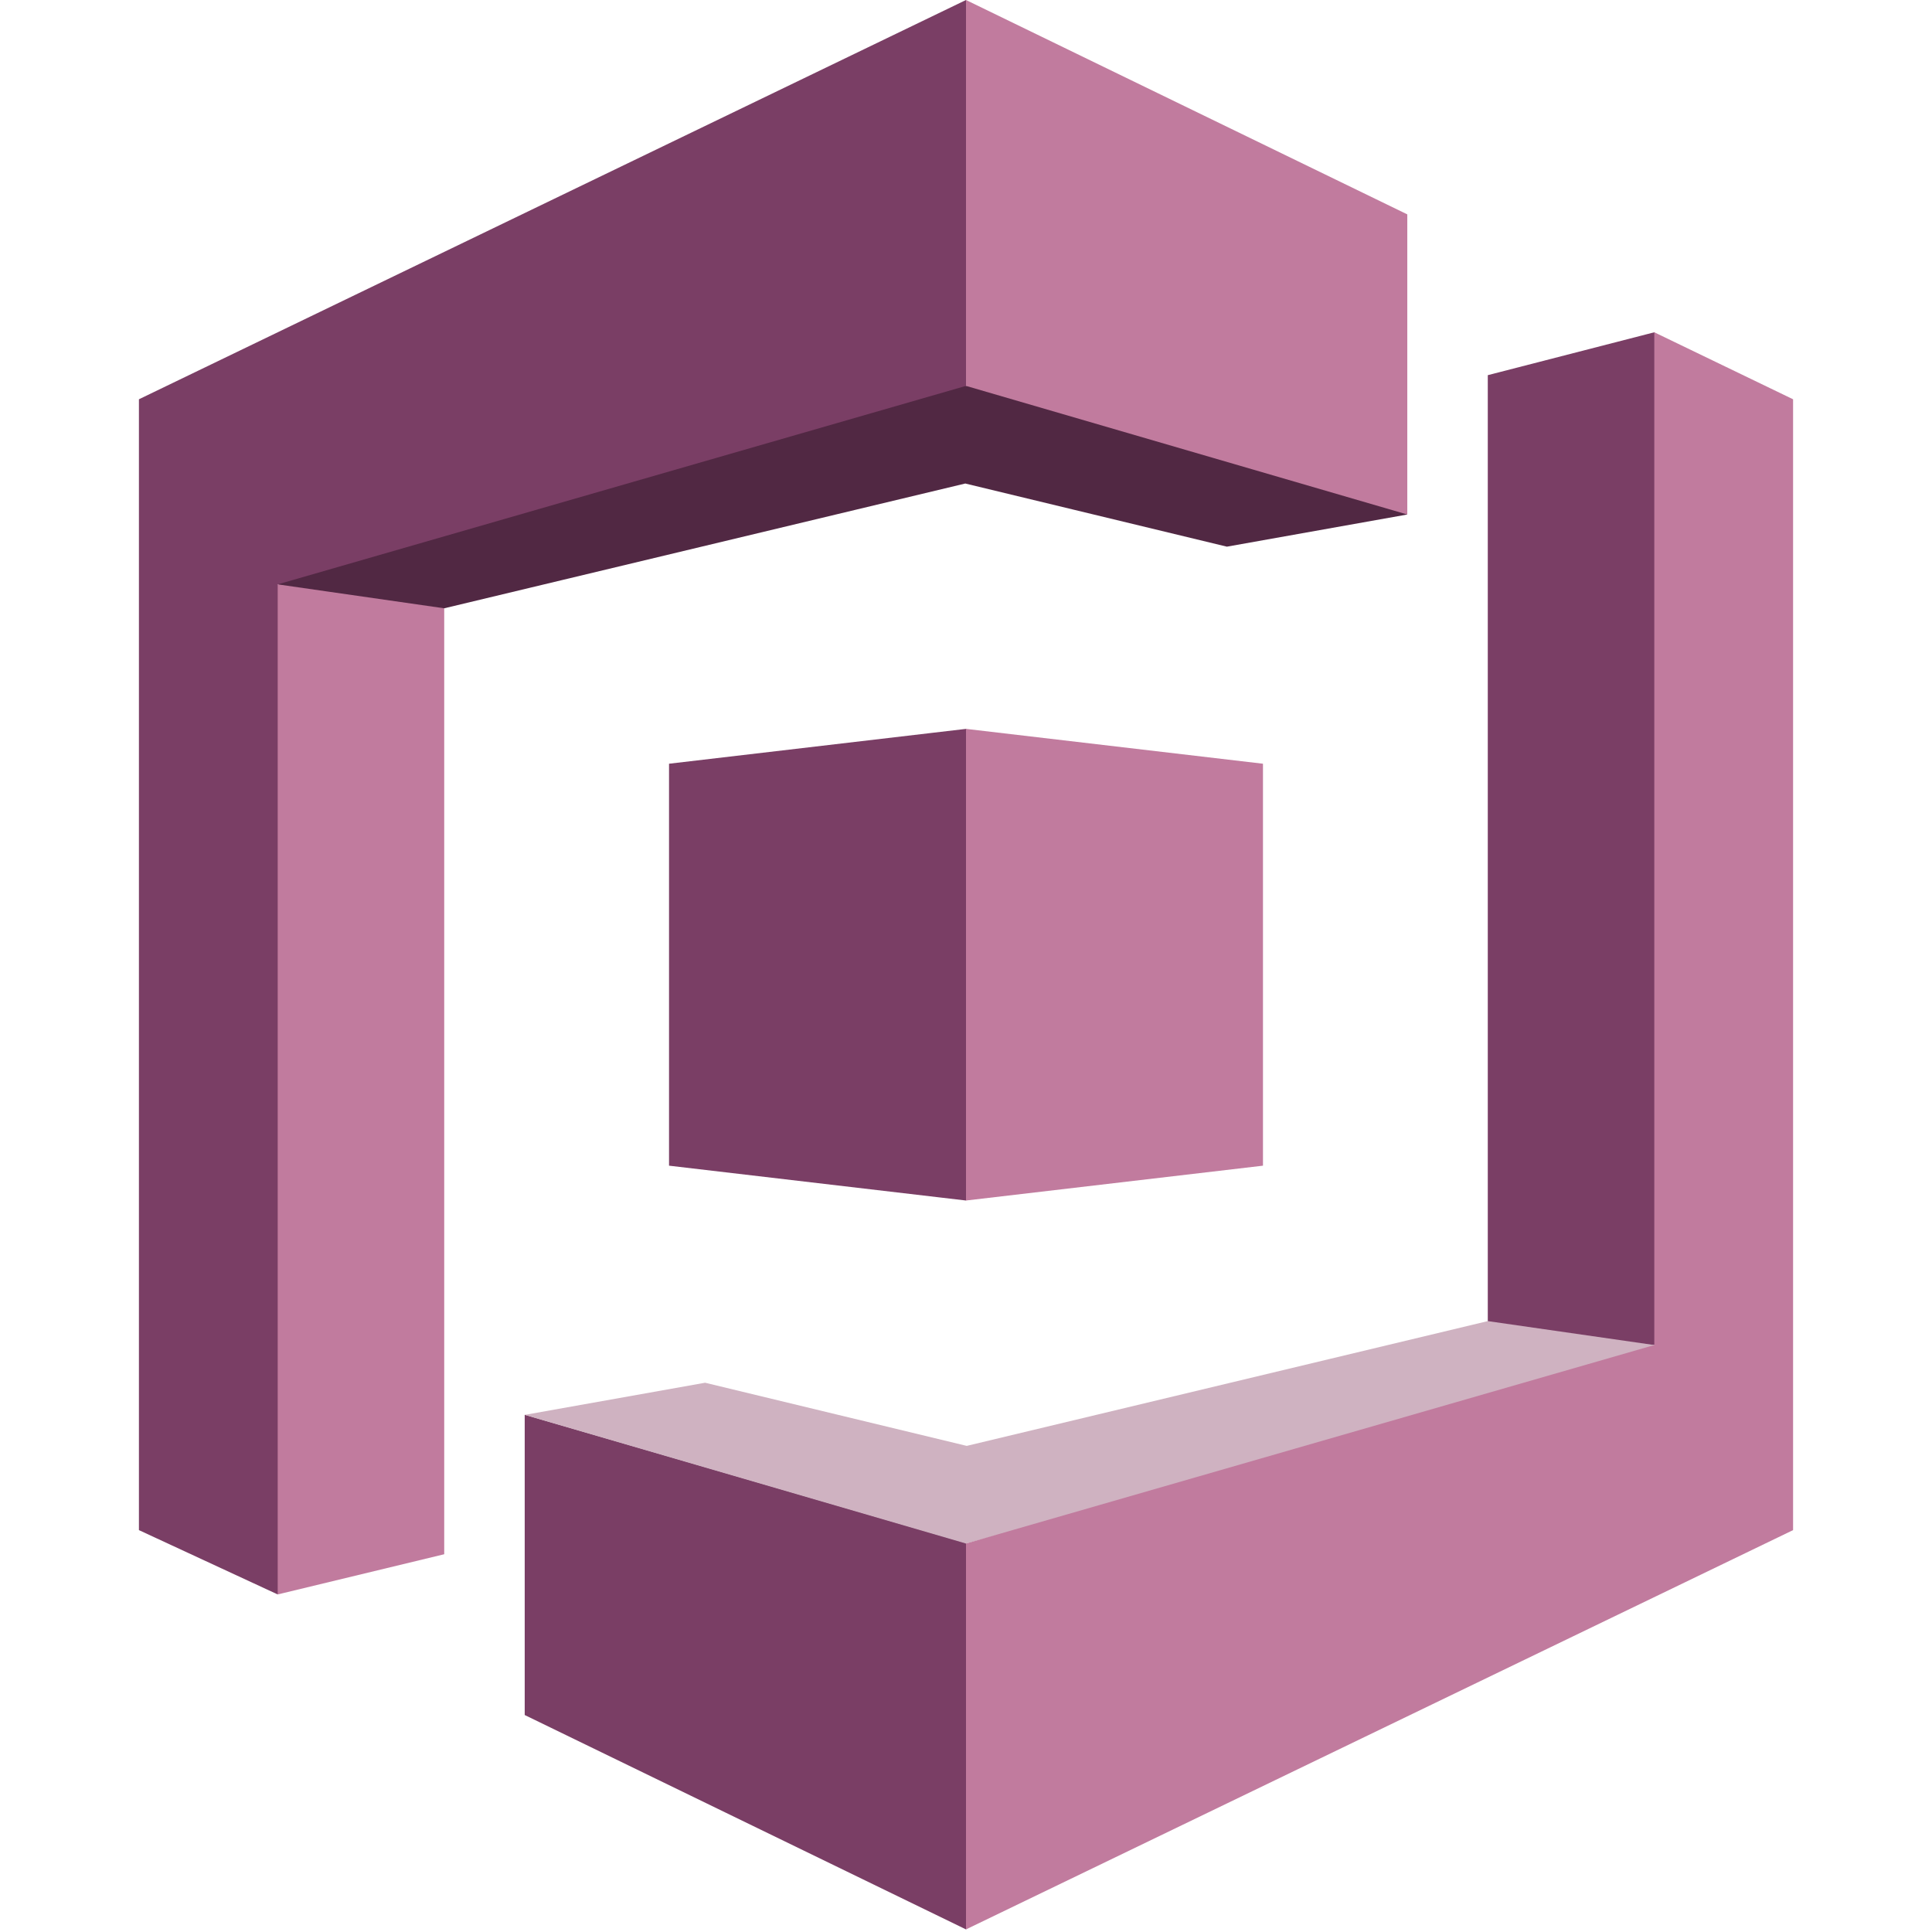
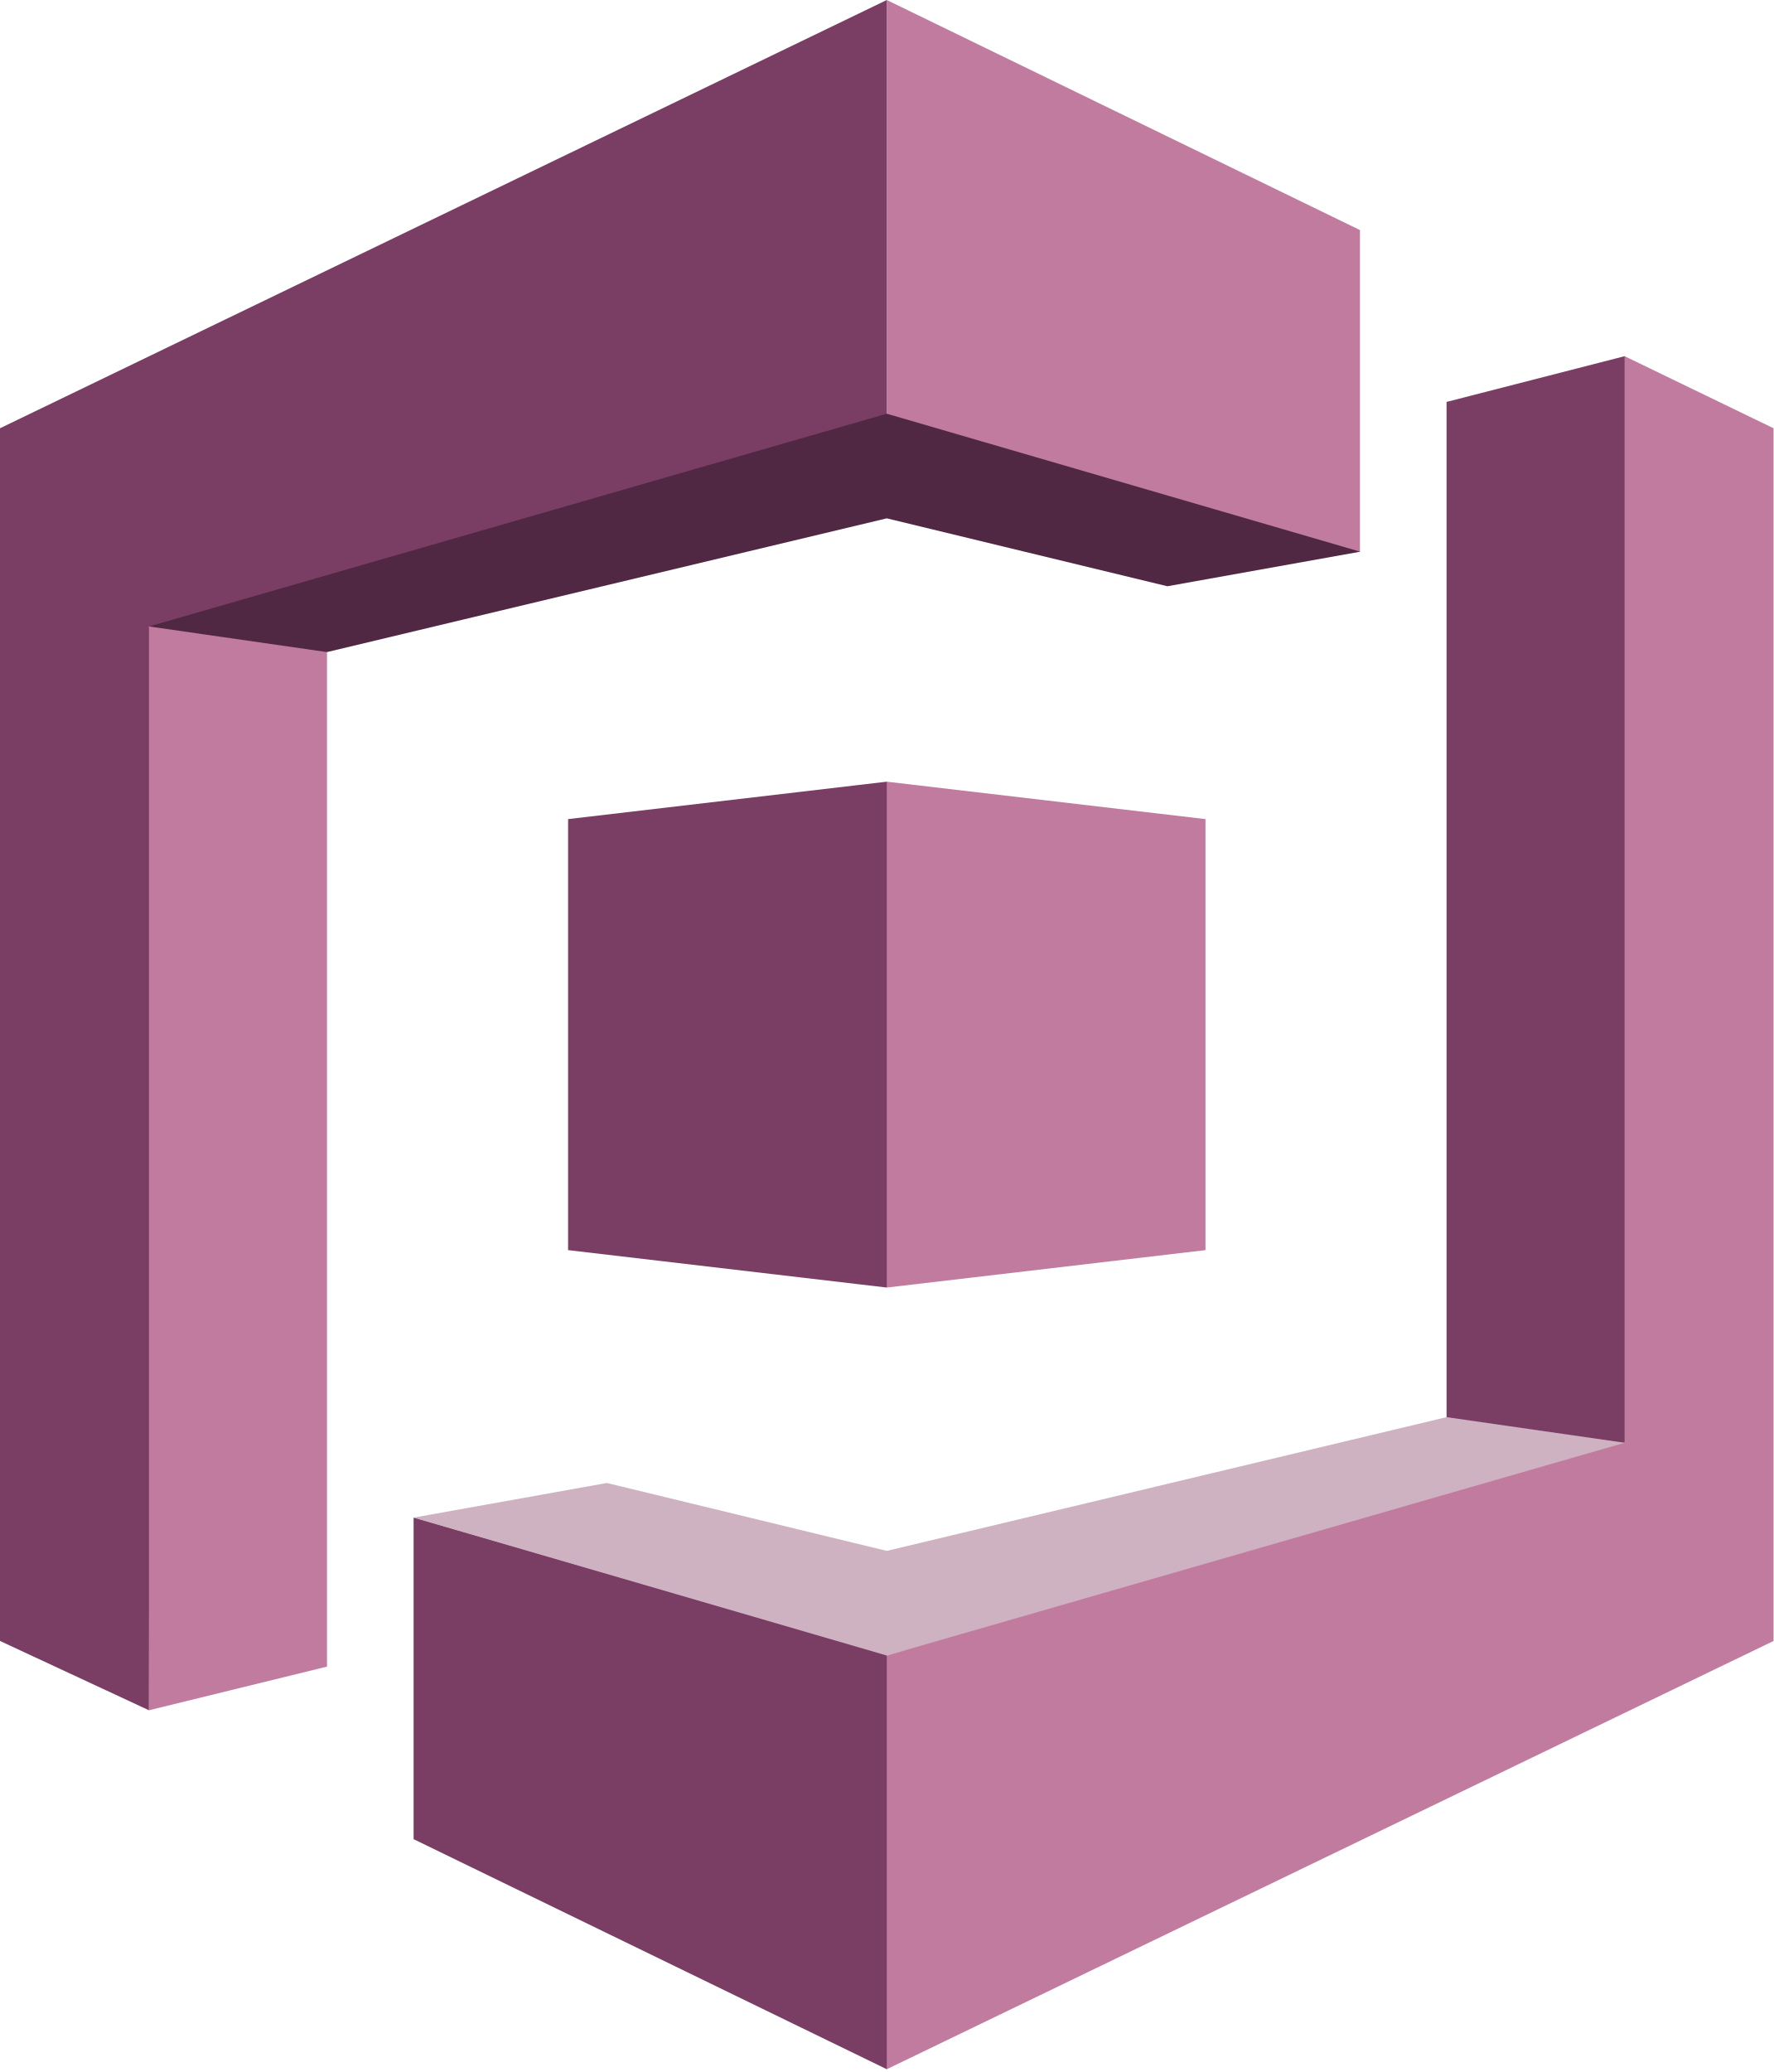
- <svg xmlns="http://www.w3.org/2000/svg" width="32" height="32" viewBox="0 0 256 299" preserveAspectRatio="xMidYMid">
-   <path d="M208.752 58.061l25.771-6.636.192.283.651 155.607-.843.846-5.31.227-20.159-3.138-.302-.794V58.061M59.705 218.971l.095.007 68.027 19.767.173.133.296.236-.096 59.232-.2.252-68.295-33.178v-46.449" fill="#7A3E65" />
-   <path d="M208.752 204.456l-80.64 19.312-40.488-9.773-27.919 4.976L128 238.878l105.405-28.537 1.118-2.18-25.771-3.705" fill="#CFB2C1" />
-   <path d="M196.295 79.626l-.657-.749-66.904-19.44-.734.283-.672-.343L22.052 89.734l-.575.703.845.463 24.075 3.53.851-.289 80.64-19.311 40.488 9.773 27.919-4.977" fill="#512843" />
-   <path d="M47.248 240.537l-25.771 6.221-.045-.149-1.015-155.026 1.06-1.146 25.771 3.704v146.396" fill="#C17B9E" />
-   <path d="M82.04 180.403l45.96 5.391.345-.515.187-71.887-.532-.589-45.96 5.392v62.208" fill="#7A3E65" />
-   <path d="M173.96 180.403L128 185.794v-72.991l45.96 5.392v62.208M196.295 79.626L128 59.72V0l68.295 33.177v46.449" fill="#C17B9E" />
-   <path d="M128 0L0 61.793v175.011l21.477 9.954V90.437L128 59.72V0" fill="#7A3E65" />
-   <path d="M234.523 51.425v156.736L128 238.878v59.72l128-61.794V61.793l-21.477-10.368" fill="#C17B9E" />
+ <svg preserveAspectRatio="xMidYMid" viewBox="0 0 256 299">
+   <path fill="#7A3E65" d="m208.8 58 25.7-6.6.2.3.7 155.6-.9.9-5.3.2-20.1-3.2-.3-.7V58M59.7 219h.1l68 19.7.2.2.3.2-.1 59.2-.2.3-68.3-33.2V219" />
+   <path fill="#CFB2C1" d="M208.8 204.5 128 223.8 87.6 214l-27.9 5 68.3 19.9 105.4-28.6 1.1-2.1-25.7-3.7" />
+   <path fill="#512843" d="m196.3 79.6-.7-.7-66.9-19.5-.7.3-.7-.3L22.1 89.7l-.6.7.8.5 24.1 3.5.8-.3L128 74.8l40.5 9.8 27.9-5" />
+   <path fill="#C17B9E" d="m47.2 240.5-25.7 6.3v-.2l-1-155 1-1.2 25.7 3.7v146.4" />
+   <path fill="#7A3E65" d="m82 180.4 46 5.4.3-.5.2-72-.5-.5-46 5.4v62.2" />
+   <path fill="#C17B9E" d="m174 180.4-46 5.4v-73l46 5.4v62.2m22.3-100.8L128 59.7V0l68.3 33.2v46.4" />
+   <path fill="#7A3E65" d="M128 0 0 61.8v175l21.5 10V90.4L128 59.7V0" />
+   <path fill="#C17B9E" d="M234.5 51.4v156.8L128 238.9v59.7l128-61.8v-175l-21.5-10.4" />
</svg>
